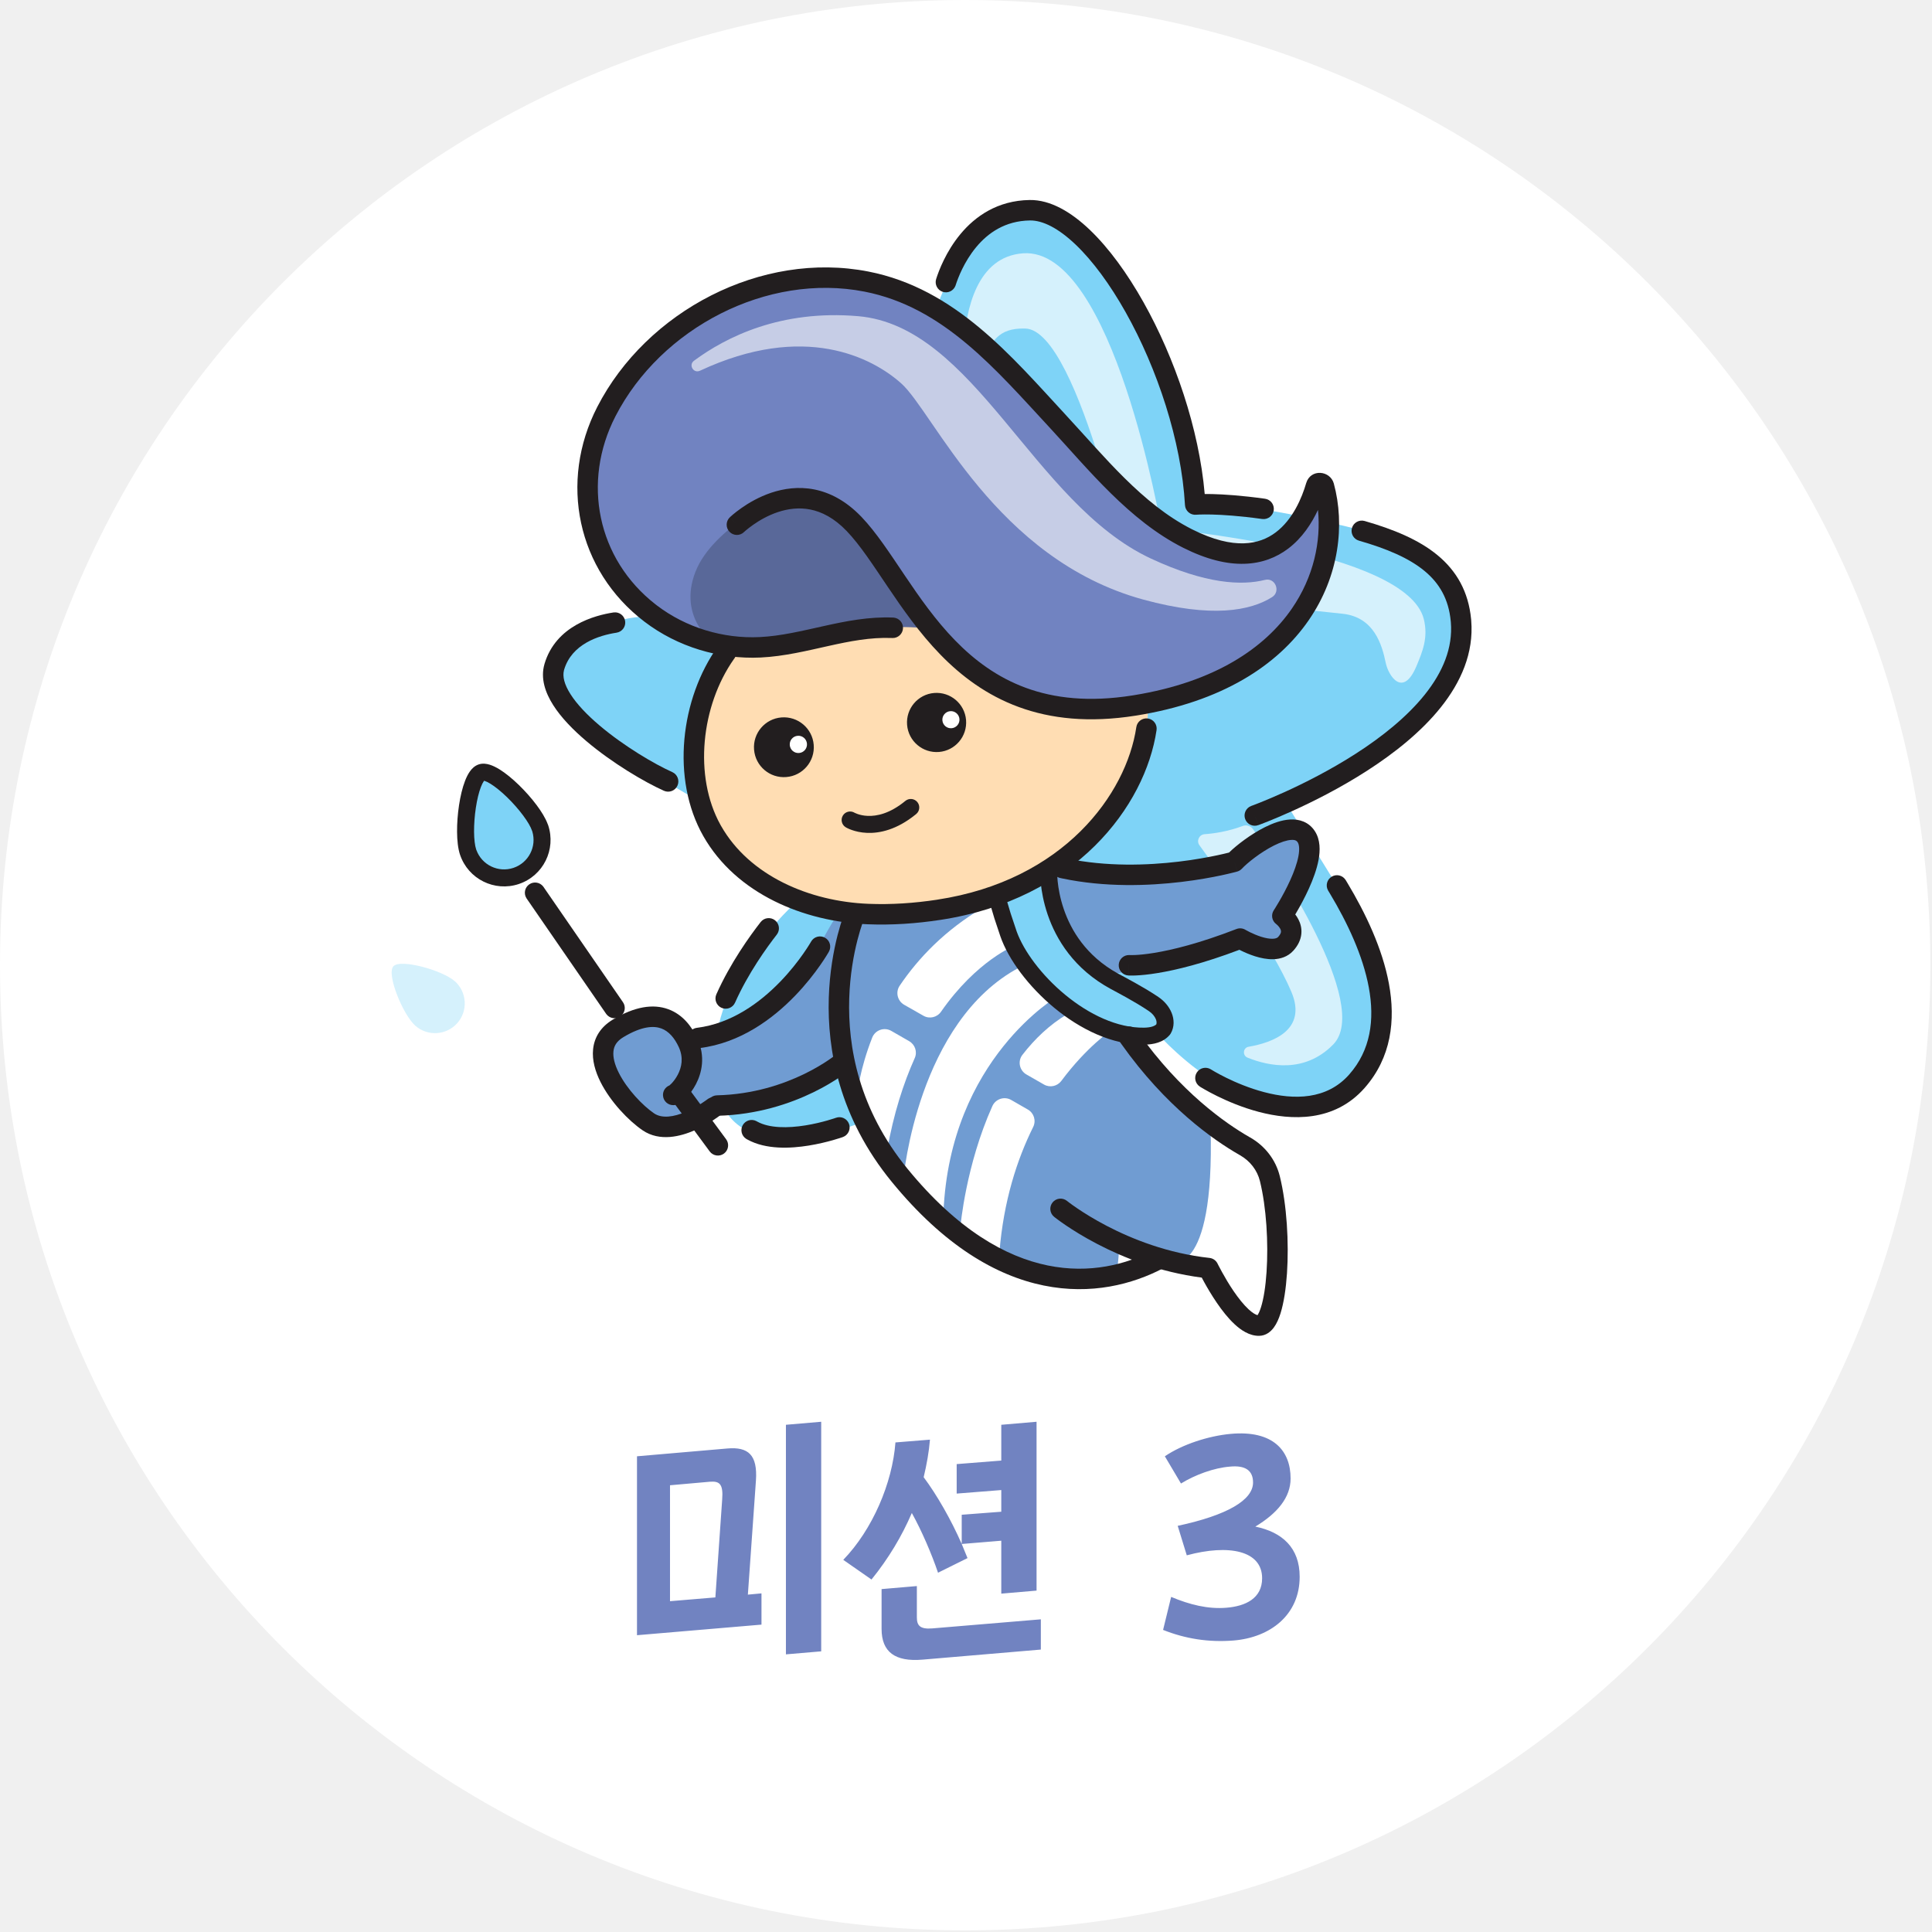
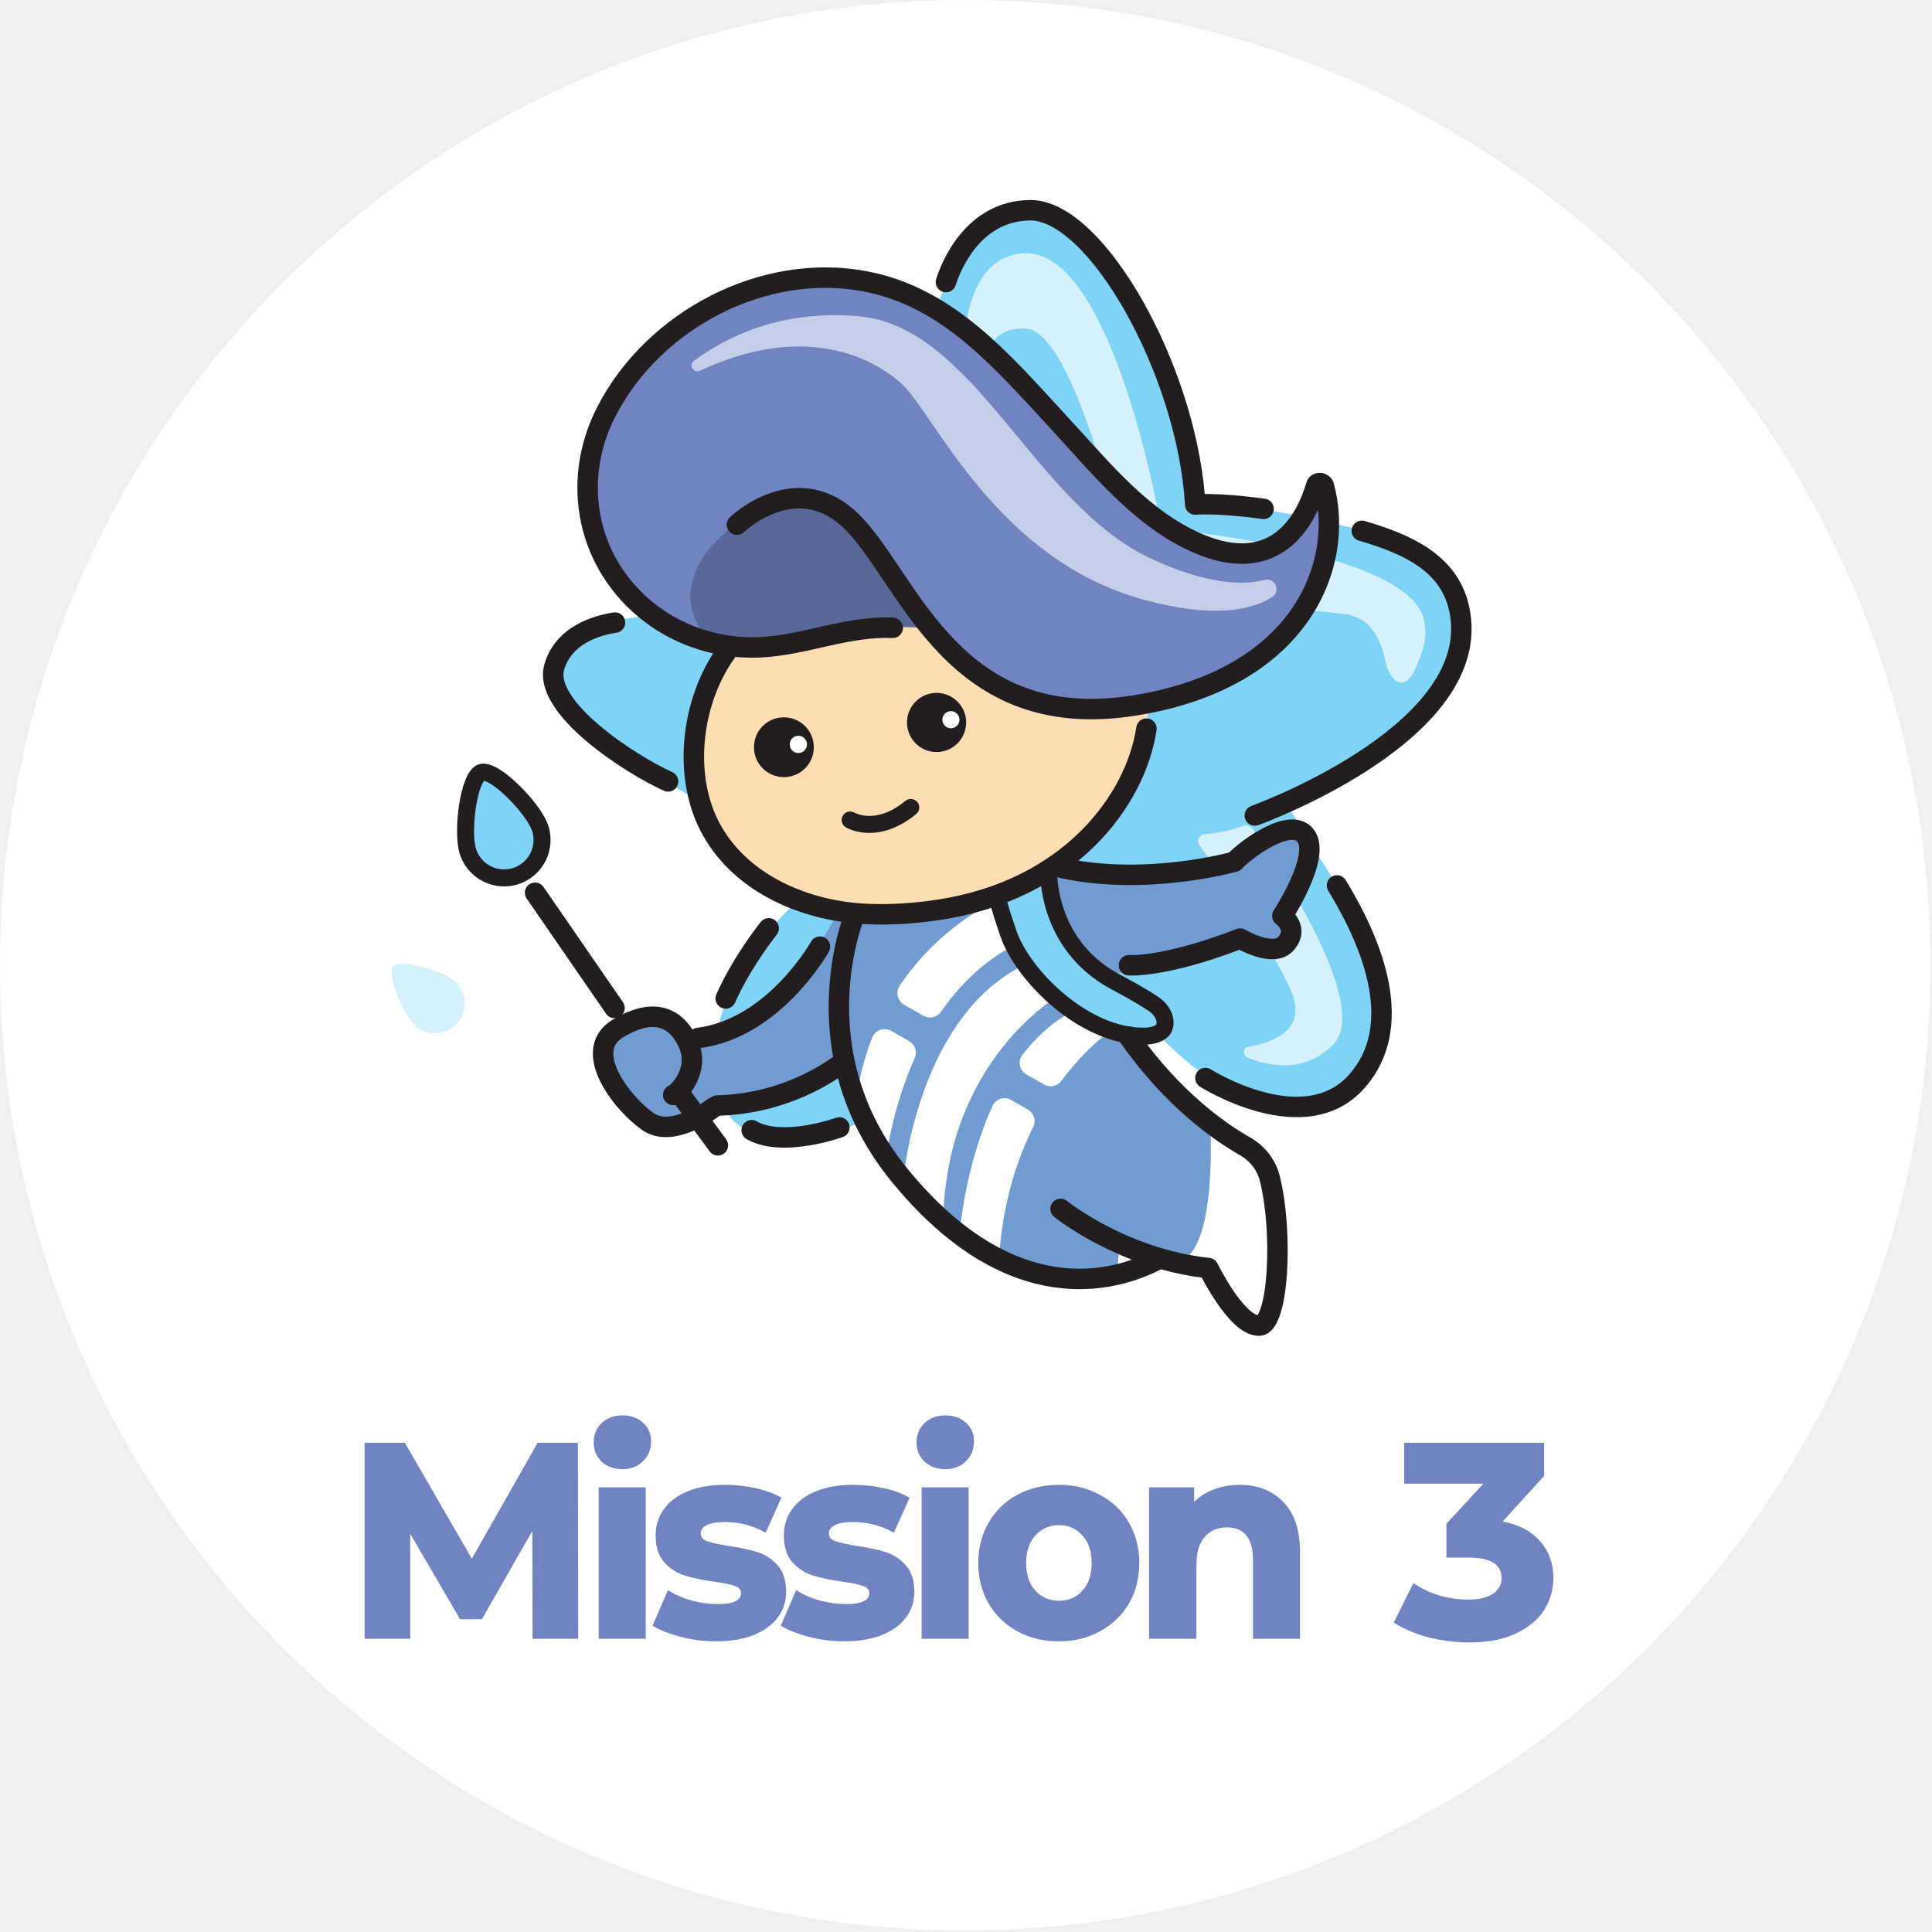
<svg xmlns="http://www.w3.org/2000/svg" width="92" height="92" viewBox="0 0 92 92" fill="none">
  <circle cx="45.961" cy="45.961" r="45.961" fill="white" />
-   <path d="M37.425 78.779V67.847L39.105 67.703V78.635L37.425 78.779ZM30.333 77.867V69.347L34.641 68.975C35.625 68.891 36.081 69.275 35.997 70.499L35.613 75.935L36.261 75.875V77.363L30.333 77.867ZM31.905 76.247L34.065 76.067L34.389 71.411C34.449 70.655 34.257 70.523 33.801 70.559L31.905 70.727V76.247ZM47.68 75.887V73.367L45.796 73.523L46.072 74.195L44.668 74.891C44.368 74.003 43.888 72.887 43.42 72.047C42.952 73.139 42.316 74.207 41.5 75.215L40.156 74.279C41.548 72.839 42.496 70.619 42.64 68.687L44.284 68.555C44.236 69.143 44.128 69.743 43.984 70.343C44.62 71.195 45.292 72.371 45.796 73.523V72.131L47.68 71.987V70.955L45.556 71.123V69.719L47.68 69.551V67.847L49.36 67.703V75.743L47.68 75.887ZM43.924 79.031C42.628 79.139 41.98 78.671 41.98 77.567V75.671L43.66 75.527V77.015C43.66 77.399 43.804 77.591 44.392 77.543L49.564 77.111V78.551L43.924 79.031ZM58.745 78.119C57.545 78.215 56.441 78.035 55.385 77.615L55.769 76.043C56.657 76.415 57.521 76.631 58.397 76.559C59.309 76.487 60.101 76.115 60.101 75.155C60.101 73.835 58.517 73.523 56.513 74.063L56.081 72.659C58.433 72.155 59.669 71.435 59.669 70.595C59.669 70.019 59.297 69.767 58.565 69.839C57.809 69.899 56.921 70.223 56.237 70.643L55.469 69.347C56.297 68.783 57.545 68.375 58.613 68.279C60.617 68.099 61.457 69.071 61.457 70.403C61.457 71.303 60.833 72.059 59.777 72.695C61.061 72.959 61.889 73.703 61.889 75.083C61.889 76.907 60.485 77.975 58.745 78.119Z" fill="#7183C1" />
+   <path d="M25.348 72.906L22.948 77.106H21.908L19.535 73.039V78.039H17.361V68.706H19.281L22.468 74.226L25.601 68.706H27.521L27.535 78.039H25.361L25.348 72.906ZM29.643 69.959C29.235 69.959 28.901 69.839 28.643 69.599C28.395 69.35 28.27 69.043 28.27 68.679C28.27 68.315 28.395 68.012 28.643 67.772C28.901 67.523 29.235 67.399 29.643 67.399C30.043 67.399 30.368 67.515 30.617 67.746C30.875 67.977 31.003 68.27 31.003 68.626C31.003 69.017 30.875 69.337 30.617 69.586C30.368 69.835 30.043 69.959 29.643 69.959ZM30.75 70.826V78.039H28.51V70.826H30.75ZM34.088 78.159C33.528 78.159 32.972 78.088 32.421 77.946C31.87 77.803 31.421 77.626 31.075 77.412L31.808 75.719C32.119 75.924 32.488 76.088 32.915 76.212C33.35 76.328 33.772 76.386 34.181 76.386C34.919 76.386 35.288 76.212 35.288 75.866C35.288 75.697 35.186 75.581 34.981 75.519C34.786 75.448 34.466 75.381 34.021 75.319C33.452 75.239 32.981 75.141 32.608 75.026C32.235 74.91 31.91 74.701 31.635 74.399C31.359 74.097 31.221 73.666 31.221 73.106C31.221 72.635 31.355 72.217 31.621 71.852C31.888 71.488 32.266 71.208 32.755 71.012C33.252 70.808 33.839 70.706 34.515 70.706C35.004 70.706 35.492 70.759 35.981 70.866C36.47 70.972 36.879 71.124 37.208 71.319L36.461 72.986C35.866 72.648 35.217 72.479 34.515 72.479C34.132 72.479 33.843 72.528 33.648 72.626C33.461 72.724 33.368 72.852 33.368 73.012C33.368 73.19 33.466 73.315 33.661 73.386C33.866 73.457 34.203 73.532 34.675 73.612C35.226 73.692 35.688 73.79 36.061 73.906C36.435 74.021 36.755 74.23 37.021 74.532C37.297 74.835 37.435 75.257 37.435 75.799C37.435 76.261 37.301 76.67 37.035 77.026C36.768 77.381 36.381 77.661 35.875 77.866C35.368 78.061 34.772 78.159 34.088 78.159ZM40.194 78.159C39.634 78.159 39.078 78.088 38.527 77.946C37.976 77.803 37.527 77.626 37.181 77.412L37.914 75.719C38.225 75.924 38.594 76.088 39.02 76.212C39.456 76.328 39.878 76.386 40.287 76.386C41.025 76.386 41.394 76.212 41.394 75.866C41.394 75.697 41.292 75.581 41.087 75.519C40.892 75.448 40.572 75.381 40.127 75.319C39.558 75.239 39.087 75.141 38.714 75.026C38.34 74.91 38.016 74.701 37.74 74.399C37.465 74.097 37.327 73.666 37.327 73.106C37.327 72.635 37.461 72.217 37.727 71.852C37.994 71.488 38.372 71.208 38.861 71.012C39.358 70.808 39.945 70.706 40.62 70.706C41.109 70.706 41.598 70.759 42.087 70.866C42.576 70.972 42.985 71.124 43.314 71.319L42.567 72.986C41.972 72.648 41.323 72.479 40.62 72.479C40.238 72.479 39.949 72.528 39.754 72.626C39.567 72.724 39.474 72.852 39.474 73.012C39.474 73.19 39.572 73.315 39.767 73.386C39.972 73.457 40.309 73.532 40.781 73.612C41.332 73.692 41.794 73.79 42.167 73.906C42.541 74.021 42.861 74.23 43.127 74.532C43.403 74.835 43.541 75.257 43.541 75.799C43.541 76.261 43.407 76.67 43.141 77.026C42.874 77.381 42.487 77.661 41.98 77.866C41.474 78.061 40.878 78.159 40.194 78.159ZM45.02 69.959C44.611 69.959 44.278 69.839 44.02 69.599C43.771 69.35 43.647 69.043 43.647 68.679C43.647 68.315 43.771 68.012 44.02 67.772C44.278 67.523 44.611 67.399 45.02 67.399C45.42 67.399 45.744 67.515 45.993 67.746C46.251 67.977 46.38 68.27 46.38 68.626C46.38 69.017 46.251 69.337 45.993 69.586C45.744 69.835 45.42 69.959 45.02 69.959ZM46.127 70.826V78.039H43.886V70.826H46.127ZM50.424 78.159C49.687 78.159 49.024 77.999 48.438 77.679C47.86 77.359 47.407 76.919 47.078 76.359C46.749 75.79 46.584 75.146 46.584 74.426C46.584 73.715 46.749 73.075 47.078 72.506C47.407 71.937 47.86 71.497 48.438 71.186C49.024 70.866 49.687 70.706 50.424 70.706C51.153 70.706 51.806 70.866 52.384 71.186C52.971 71.497 53.429 71.937 53.758 72.506C54.087 73.075 54.251 73.715 54.251 74.426C54.251 75.146 54.087 75.79 53.758 76.359C53.429 76.919 52.971 77.359 52.384 77.679C51.806 77.999 51.153 78.159 50.424 78.159ZM50.424 76.226C50.886 76.226 51.26 76.066 51.544 75.746C51.838 75.426 51.984 74.986 51.984 74.426C51.984 73.875 51.838 73.439 51.544 73.119C51.251 72.79 50.878 72.626 50.424 72.626C49.971 72.626 49.598 72.79 49.304 73.119C49.011 73.439 48.864 73.875 48.864 74.426C48.864 74.986 49.011 75.426 49.304 75.746C49.598 76.066 49.971 76.226 50.424 76.226ZM59.039 70.706C59.892 70.706 60.581 70.977 61.105 71.519C61.639 72.052 61.905 72.852 61.905 73.919V78.039H59.665V74.292C59.665 73.252 59.252 72.732 58.425 72.732C57.99 72.732 57.639 72.883 57.372 73.186C57.105 73.479 56.972 73.924 56.972 74.519V78.039H54.719V70.826H56.865V71.519C57.132 71.252 57.452 71.052 57.825 70.919C58.208 70.777 58.612 70.706 59.039 70.706ZM71.557 72.452C72.339 72.603 72.935 72.919 73.344 73.399C73.761 73.87 73.97 74.452 73.97 75.146C73.97 75.697 73.824 76.204 73.53 76.666C73.237 77.128 72.788 77.501 72.184 77.786C71.588 78.07 70.855 78.212 69.984 78.212C69.326 78.212 68.677 78.132 68.037 77.972C67.397 77.803 66.841 77.568 66.37 77.266L67.304 75.386C67.668 75.635 68.077 75.83 68.53 75.972C68.993 76.106 69.455 76.172 69.917 76.172C70.406 76.172 70.793 76.084 71.077 75.906C71.361 75.719 71.504 75.466 71.504 75.146C71.504 74.497 70.984 74.172 69.944 74.172H68.877V72.559L70.637 70.652H66.864V68.706H73.53V70.279L71.557 72.452Z" fill="#7183C1" />
  <path d="M63.962 42.652L61.327 38.385C61.327 38.385 65.503 36.268 66.561 35.104C67.619 33.94 69.597 31.845 69.628 30.606C69.659 29.367 69.411 27.992 68.747 27.43C68.082 26.867 66.513 25.76 65.356 25.4C64.199 25.041 60.558 24.24 59.48 24.193C58.401 24.146 56.992 24.024 56.992 24.024C56.992 24.024 56.22 19.227 55.024 16.477C53.828 13.728 51.288 10.956 50.769 10.514C50.249 10.075 48.985 9.721 48.061 10.226C47.137 10.732 45.825 11.46 45.631 12.039C45.438 12.617 44.652 14.485 44.652 14.485C44.652 14.485 36.879 22.839 36.779 22.9C36.675 22.961 31.376 29.362 31.376 29.362C31.376 29.362 29.477 29.146 27.695 30.338C25.912 31.534 26.53 33.147 27.57 34.353C28.61 35.559 33.676 38.362 33.676 38.362L39.026 41.978C39.026 41.978 34.878 45.09 34.144 49.204C33.41 53.322 35.416 56.164 43.103 52.599C50.786 49.037 53.843 49.292 53.843 49.292L55.187 49.289C55.187 49.289 60.315 55.097 64.41 51.669C68.504 48.24 63.959 42.651 63.959 42.651L63.962 42.652Z" fill="#7ED3F7" />
  <path opacity="0.67" d="M59.178 39.332C59.359 39.263 59.565 39.331 59.674 39.492C60.704 40.97 65.33 47.859 63.486 49.738C62.119 51.132 60.41 50.769 59.407 50.364C59.153 50.263 59.188 49.891 59.459 49.845C60.579 49.652 62.265 49.06 61.496 47.236C60.605 45.118 58.084 41.576 57.116 40.251C56.961 40.039 57.102 39.741 57.363 39.723C57.815 39.691 58.468 39.596 59.178 39.332Z" fill="white" />
  <path opacity="0.67" d="M46.826 16.874C46.486 17.256 45.859 17.002 45.889 16.491C45.99 14.728 46.524 12.22 48.717 12.062C53.016 11.751 55.304 25.168 55.304 25.168C55.304 25.168 66.974 26.186 67.8 29.48C68.019 30.351 67.742 31.024 67.448 31.726C66.805 33.247 66.115 32.188 65.986 31.559C65.808 30.7 65.435 29.397 63.949 29.228C60.977 28.89 54.001 28.331 54.001 28.331C54.001 28.331 51.426 15.713 48.827 15.645C47.471 15.608 47.324 16.323 46.833 16.875L46.826 16.874Z" fill="white" />
  <path d="M34.716 30.779C34.716 30.779 33.258 32.464 33.18 34.178C33.102 35.891 33.687 39.006 34.798 40.552C35.907 42.097 38.575 43.585 41.876 43.494C45.176 43.404 48.852 42.59 49.892 41.524C50.932 40.458 53.234 38.849 53.588 37.837C53.941 36.827 54.426 35.66 54.554 34.995C54.681 34.329 54.66 33.64 54.66 33.64C54.66 33.64 51.653 34.216 49.964 33.554C48.275 32.896 45.861 32.293 45.099 31.012C44.337 29.73 43.398 29.334 42.88 28.36C42.363 27.386 40.349 27.188 38.916 27.888C37.483 28.588 34.72 30.78 34.72 30.78L34.716 30.779Z" fill="#FFDDB3" />
  <path d="M30.518 28.834C30.518 28.834 32.402 31.841 36.713 29.884C41.023 27.927 43.383 28.786 43.383 28.786C43.383 28.786 45.941 32.464 48.144 33.157C50.347 33.846 53.514 34.348 56.368 33.24C59.221 32.132 61.697 30.401 62.08 29.316C62.462 28.23 63.263 26.019 63.248 24.968C63.233 23.913 62.824 22.931 62.521 23.646C62.219 24.36 61.604 25.758 60.573 26.023C59.541 26.289 57.441 26.392 56.373 25.791C55.306 25.189 50.927 20.168 49.816 19.462C48.702 18.755 45.531 14.255 40.881 13.401C36.231 12.55 32.536 14.926 30.426 17.538C28.316 20.149 27.881 21.491 28.203 24.082C28.526 26.674 30.525 28.835 30.525 28.835L30.518 28.834Z" fill="#7183C1" />
  <path d="M33.973 30.622C33.973 30.622 32.274 29.417 33.112 27.241C33.95 25.065 37.319 23.584 37.319 23.584C37.319 23.584 39.734 23.783 40.322 24.281C40.911 24.78 42.971 27.735 42.971 27.735L44.282 29.952C44.282 29.952 42.51 29.626 40.269 30.21C38.028 30.794 34.535 30.755 33.977 30.619L33.973 30.622Z" fill="#596899" />
  <path opacity="0.6" d="M33.329 17.654C33.026 17.796 32.777 17.381 33.045 17.18C34.576 16.046 37.182 14.74 40.861 15.056C46.417 15.529 49.192 23.965 54.78 26.586C57.419 27.822 59.148 27.888 60.235 27.614C60.726 27.491 61.001 28.168 60.573 28.436C59.544 29.082 57.711 29.443 54.439 28.55C47.402 26.623 44.462 19.632 42.914 18.255C41.538 17.028 38.299 15.33 33.325 17.657L33.329 17.654Z" fill="white" />
  <path d="M52.74 46.425C52.74 46.425 55.799 45.938 57.092 45.467C58.385 44.993 58.89 44.654 59.227 44.723C59.568 44.796 60.361 45.163 60.687 45.034C61.008 44.909 61.639 44.887 61.498 44.367C61.353 43.847 61.184 43.793 61.503 43.201C61.819 42.608 61.998 42.76 62.167 41.581C62.336 40.403 62.721 39.835 62.139 39.617C61.556 39.399 61.111 39.269 60.483 39.753C59.858 40.238 59.252 40.987 58.265 41.134C57.278 41.28 56.058 41.417 54.894 41.447C53.731 41.477 52.571 41.538 51.925 41.392C51.279 41.246 50.563 41.037 50.125 41.374C49.686 41.711 48.197 42.632 47.178 42.782C46.16 42.932 41.279 43.536 40.982 43.592C40.686 43.648 39.983 43.575 39.882 43.584C39.784 43.594 39.092 44.917 38.681 45.581C38.27 46.249 36.243 48.314 35.566 48.569C34.888 48.823 33.417 49.577 32.973 49.447C32.529 49.317 32.693 48.87 31.757 48.85C30.824 48.826 29.834 48.541 29.219 49.158C28.603 49.775 28.474 49.819 28.7 50.532C28.926 51.244 29.079 51.901 29.759 52.475C30.439 53.053 30.325 53.693 31.381 53.575C32.438 53.453 33.248 53.186 33.734 53.014C34.219 52.841 34.453 52.854 35.367 52.613C36.279 52.371 37.045 52.341 38.064 51.791C39.083 51.241 40.232 50.612 40.232 50.612C40.232 50.612 40.8 52.23 41.171 53.097C41.542 53.965 42.438 55.524 43.385 56.512C44.333 57.5 46.467 59.952 48.818 60.593C51.168 61.233 52.341 60.935 53.152 60.634C53.96 60.332 54.938 60.053 55.032 60.013C55.127 59.971 57.765 60.42 57.765 60.42C57.765 60.42 58.601 62.083 59.073 62.544C59.545 63.005 60.112 63.425 60.438 62.53C60.765 61.635 61.108 59.744 61.043 58.95C60.978 58.155 61.114 55.778 60.443 55.336C59.772 54.89 58.09 53.466 57.117 52.979C56.144 52.492 54.11 50.065 53.947 49.677C53.784 49.289 53.934 48.312 53.934 48.312L52.745 46.412L52.74 46.425Z" fill="#709CD2" />
  <path d="M47.476 42.723C47.476 42.723 47.93 45.613 50.237 47.547C52.545 49.477 54.188 49.505 54.642 49.467C55.095 49.428 55.691 49.165 55.568 48.637C55.445 48.108 55.258 47.479 54.519 47.298C53.78 47.118 52.401 46.374 52.187 46.042C51.972 45.711 50.486 44.33 50.349 43.292C50.208 42.254 49.894 41.521 49.894 41.521L47.479 42.724L47.476 42.723Z" fill="#7ED3F7" />
  <path d="M55.71 60.1C55.71 60.1 57.844 60.978 57.647 53.702C57.647 53.702 59.848 54.778 60.027 55.116C60.206 55.454 60.449 56.59 60.58 57.533C60.707 58.48 60.849 60.177 60.728 61.144C60.608 62.111 60.702 63.257 60.04 63.161C59.377 63.065 59.174 63.032 58.791 62.056C58.409 61.08 57.547 60.399 57.547 60.399L55.711 60.096L55.71 60.1Z" fill="white" />
  <path d="M53.288 59.394C53.288 59.394 53.272 60.168 53.148 60.648C53.028 61.127 54.758 60.179 54.758 60.179L53.284 59.397L53.288 59.394Z" fill="white" />
  <path d="M43.026 56.088C43.026 56.088 43.688 48.633 48.555 46.063L50.38 47.434C50.38 47.434 45.236 50.405 44.927 57.733L43.026 56.084L43.026 56.088Z" fill="white" />
  <path d="M40.836 52.038C41.282 53.615 42.245 54.77 42.245 54.77C42.553 53.031 43.021 51.586 43.558 50.387C43.692 50.091 43.576 49.743 43.294 49.58L42.442 49.09C42.105 48.896 41.673 49.05 41.532 49.414C40.938 50.928 40.833 52.038 40.833 52.038L40.836 52.038Z" fill="white" />
  <path d="M48.32 45.029L47.633 43.031L46.84 43.203C45.005 44.282 43.73 45.624 42.841 46.939C42.634 47.247 42.735 47.662 43.056 47.847L43.973 48.369C44.258 48.533 44.62 48.45 44.81 48.178C46.514 45.731 48.32 45.029 48.32 45.029Z" fill="white" />
  <path d="M45.734 58.385C46.241 58.881 47.592 59.629 47.592 59.629C47.79 57.19 48.429 55.215 49.199 53.666C49.347 53.365 49.237 53.004 48.948 52.837L48.154 52.38C47.827 52.191 47.408 52.33 47.255 52.672C45.988 55.493 45.738 58.389 45.738 58.389L45.734 58.385Z" fill="white" />
  <path d="M52.882 49.093L50.812 48.298C49.974 48.8 49.273 49.472 48.686 50.231C48.451 50.535 48.546 50.978 48.88 51.167L49.716 51.646C49.995 51.805 50.349 51.728 50.54 51.471C51.758 49.838 52.879 49.092 52.879 49.092L52.882 49.093Z" fill="white" />
  <path d="M28.441 19.378C30.786 14.815 36.258 11.932 41.355 12.931C45.493 13.742 48.177 16.978 50.738 19.744L50.737 19.744C52.606 21.76 54.387 23.989 56.727 25.186L56.783 25.214L56.783 25.214C57.789 25.72 58.592 25.892 59.229 25.873C59.859 25.855 60.353 25.649 60.75 25.351C61.565 24.737 61.995 23.706 62.199 23.007L62.199 23.006C62.405 22.31 63.338 22.395 63.514 23.021C63.514 23.022 63.515 23.023 63.515 23.025C64.048 24.984 63.777 27.427 62.313 29.544C60.843 31.67 58.203 33.426 54.075 34.079L54.075 34.079C51.864 34.429 50.043 34.229 48.514 33.668C46.987 33.108 45.78 32.199 44.779 31.17C43.782 30.145 42.981 28.993 42.275 27.946C41.556 26.88 40.954 25.952 40.324 25.293L40.324 25.293C39.719 24.661 39.124 24.369 38.583 24.262C38.037 24.154 37.509 24.229 37.037 24.387C36.563 24.546 36.157 24.785 35.867 24.989C35.723 25.09 35.61 25.18 35.534 25.243C35.497 25.275 35.468 25.3 35.45 25.316C35.441 25.325 35.435 25.331 35.431 25.334C35.43 25.336 35.428 25.337 35.428 25.337L35.428 25.337C35.428 25.337 35.428 25.337 35.428 25.337C35.235 25.524 34.926 25.518 34.74 25.325C34.553 25.132 34.558 24.823 34.751 24.636L35.082 24.978C34.756 24.641 34.752 24.636 34.752 24.636C34.752 24.636 34.752 24.636 34.752 24.636C34.752 24.635 34.753 24.635 34.753 24.635C34.754 24.634 34.755 24.633 34.756 24.632C34.758 24.63 34.761 24.627 34.765 24.623C34.773 24.616 34.783 24.607 34.796 24.595C34.822 24.571 34.859 24.538 34.906 24.498C35.001 24.419 35.137 24.311 35.308 24.191C35.648 23.952 36.138 23.661 36.727 23.463C37.318 23.266 38.02 23.158 38.771 23.306C39.516 23.453 40.274 23.844 40.993 24.584L41.028 24.619L41.028 24.62C41.73 25.355 42.39 26.374 43.083 27.401C43.787 28.447 44.546 29.534 45.477 30.491C46.404 31.443 47.493 32.256 48.849 32.754C50.204 33.251 51.855 33.444 53.922 33.117L54.014 33.102C57.879 32.472 60.231 30.842 61.511 28.99C62.562 27.47 62.911 25.772 62.76 24.282C62.464 24.919 62.013 25.619 61.336 26.129C60.789 26.541 60.102 26.823 59.257 26.847C58.419 26.872 57.455 26.643 56.345 26.085L56.345 26.085C53.775 24.793 51.823 22.349 50.023 20.405L50.023 20.405C47.381 17.552 44.926 14.624 41.168 13.887L41.168 13.887C36.526 12.977 31.468 15.62 29.307 19.824L29.307 19.824C27.699 22.953 28.437 26.616 31.216 28.78L31.282 28.831L31.282 28.831C32.668 29.887 34.434 30.421 36.179 30.337C37.197 30.287 38.181 30.044 39.238 29.81C40.277 29.579 41.375 29.359 42.534 29.408L42.559 29.41C42.815 29.434 43.011 29.655 43 29.916C42.988 30.184 42.761 30.393 42.492 30.382L42.444 30.38C41.442 30.344 40.469 30.534 39.449 30.761C38.43 30.987 37.348 31.255 36.227 31.31C36.227 31.31 36.227 31.31 36.227 31.31C34.258 31.404 32.266 30.805 30.691 29.606L30.691 29.606C27.469 27.152 26.612 22.937 28.441 19.378Z" fill="#221E1F" />
  <path d="M34.21 30.744C34.371 30.543 34.663 30.501 34.875 30.653C35.093 30.81 35.143 31.114 34.986 31.333L34.948 31.385C33.385 33.605 33.025 36.963 34.306 39.275L34.337 39.33L34.337 39.33C35.687 41.703 38.538 42.926 41.351 43.039C42.443 43.083 43.542 43.008 44.63 42.842L44.63 42.841C50.65 41.928 53.637 37.816 54.111 34.624C54.15 34.358 54.398 34.175 54.664 34.214C54.93 34.253 55.114 34.501 55.074 34.767C54.536 38.393 51.207 42.828 44.776 43.805L44.776 43.805C43.636 43.979 42.474 44.06 41.312 44.013L41.312 44.013C38.296 43.891 35.063 42.577 33.49 39.812L33.49 39.812C31.947 37.102 32.398 33.263 34.195 30.764L34.21 30.744Z" fill="#221E1F" />
  <path d="M38.748 35.466C38.814 36.25 38.228 36.94 37.444 37.002C36.66 37.068 35.971 36.483 35.908 35.699C35.842 34.915 36.428 34.226 37.212 34.163C37.995 34.1 38.685 34.683 38.748 35.466Z" fill="#221E1F" />
  <path d="M38.427 35.413C38.446 35.64 38.278 35.838 38.052 35.857C37.825 35.876 37.627 35.709 37.608 35.482C37.589 35.255 37.756 35.057 37.983 35.038C38.209 35.019 38.407 35.187 38.427 35.413Z" fill="white" />
  <path d="M46.003 34.287C46.066 35.064 45.489 35.744 44.715 35.808C43.938 35.871 43.258 35.293 43.195 34.52C43.131 33.743 43.709 33.063 44.483 32.999C45.259 32.936 45.939 33.514 46.003 34.287Z" fill="#221E1F" />
  <path d="M45.688 34.236C45.707 34.46 45.54 34.658 45.316 34.677C45.093 34.697 44.895 34.529 44.876 34.306C44.856 34.083 45.024 33.885 45.247 33.865C45.47 33.846 45.668 34.013 45.688 34.236Z" fill="white" />
  <path d="M41.156 43.733C41.155 43.735 41.153 43.739 41.151 43.744C41.147 43.754 41.141 43.77 41.133 43.792C41.116 43.836 41.091 43.903 41.06 43.992C40.999 44.17 40.915 44.435 40.829 44.772C40.657 45.446 40.475 46.407 40.439 47.548C40.369 49.824 40.881 52.808 43.221 55.665L43.221 55.665C45.598 58.569 47.897 59.852 49.891 60.26C51.888 60.669 53.638 60.212 54.938 59.53L54.961 59.519C55.194 59.411 55.474 59.505 55.596 59.735C55.721 59.974 55.629 60.268 55.391 60.393C53.933 61.158 51.954 61.677 49.696 61.214C47.435 60.752 44.953 59.318 42.468 56.282C39.946 53.203 39.39 49.972 39.466 47.517C39.504 46.292 39.699 45.259 39.885 44.53C39.979 44.166 40.07 43.876 40.139 43.676C40.173 43.576 40.202 43.498 40.223 43.444C40.233 43.417 40.241 43.396 40.247 43.381C40.25 43.373 40.253 43.367 40.254 43.363C40.255 43.361 40.256 43.359 40.257 43.358C40.257 43.357 40.257 43.357 40.257 43.356C40.257 43.356 40.258 43.356 40.258 43.355C40.258 43.355 40.27 43.36 40.693 43.538L40.258 43.355C40.362 43.107 40.647 42.99 40.895 43.094C41.143 43.198 41.26 43.483 41.156 43.731C41.156 43.732 41.156 43.732 41.156 43.733Z" fill="#221E1F" />
  <path d="M50.809 57.186C50.809 57.186 50.809 57.186 50.809 57.186C50.81 57.187 50.812 57.188 50.814 57.19C50.818 57.194 50.826 57.199 50.836 57.207C50.855 57.222 50.886 57.246 50.927 57.277C51.01 57.339 51.134 57.429 51.296 57.539C51.621 57.759 52.099 58.06 52.702 58.375C53.911 59.005 55.612 59.685 57.594 59.901L57.609 59.903C57.77 59.925 57.908 60.026 57.979 60.172L57.98 60.172C57.98 60.172 57.98 60.173 57.98 60.173C57.98 60.174 57.981 60.176 57.982 60.178C57.984 60.182 57.988 60.189 57.992 60.199C58.002 60.217 58.016 60.245 58.034 60.281C58.071 60.353 58.125 60.456 58.194 60.58C58.331 60.83 58.524 61.16 58.746 61.486C58.972 61.816 59.216 62.125 59.454 62.346C59.65 62.528 59.793 62.603 59.881 62.627C59.928 62.562 59.987 62.44 60.048 62.247C60.174 61.847 60.266 61.261 60.312 60.569C60.405 59.186 60.305 57.492 59.997 56.243L59.997 56.243C59.87 55.726 59.528 55.285 59.055 55.015L58.998 54.982C57.785 54.286 55.517 52.706 53.4 49.717L53.35 49.645L53.336 49.624C53.199 49.406 53.255 49.116 53.468 48.966C53.682 48.816 53.974 48.862 54.132 49.065L54.147 49.085L54.195 49.154C56.215 52.005 58.366 53.496 59.483 54.138L59.535 54.168L59.536 54.168C60.23 54.563 60.749 55.221 60.943 56.01C61.28 57.379 61.382 59.176 61.285 60.634C61.236 61.361 61.136 62.033 60.978 62.538C60.899 62.788 60.797 63.028 60.657 63.217C60.519 63.403 60.291 63.606 59.962 63.611C59.961 63.611 59.961 63.611 59.96 63.611C59.495 63.618 59.089 63.336 58.792 63.06C58.477 62.769 58.185 62.392 57.942 62.035C57.696 61.675 57.487 61.317 57.34 61.05C57.297 60.971 57.258 60.899 57.226 60.838C55.202 60.576 53.48 59.879 52.252 59.238C51.61 58.904 51.1 58.583 50.749 58.345C50.573 58.226 50.437 58.127 50.344 58.057C50.297 58.022 50.261 57.994 50.236 57.975C50.224 57.965 50.214 57.957 50.207 57.952C50.203 57.949 50.201 57.947 50.199 57.945C50.198 57.944 50.197 57.944 50.196 57.943C50.196 57.943 50.196 57.943 50.195 57.943C50.195 57.943 50.195 57.942 50.195 57.942C50.195 57.942 50.198 57.938 50.465 57.609L50.195 57.942C49.986 57.773 49.954 57.466 50.124 57.257C50.294 57.048 50.6 57.017 50.809 57.186L50.809 57.186L50.809 57.186ZM50.502 57.564C50.504 57.562 50.505 57.56 50.507 57.558L50.465 57.609C50.477 57.595 50.489 57.58 50.502 57.564Z" fill="#221E1F" />
  <path d="M53.796 45.48C53.795 45.48 53.795 45.48 53.795 45.48C53.795 45.48 53.794 45.48 53.794 45.48L53.794 45.48C53.795 45.48 53.797 45.48 53.801 45.48C53.809 45.48 53.824 45.481 53.846 45.481C53.889 45.482 53.959 45.482 54.056 45.477C54.25 45.468 54.554 45.443 54.971 45.374C55.807 45.237 57.098 44.929 58.879 44.239L58.892 44.234C59.029 44.186 59.179 44.201 59.304 44.275L59.304 44.275C59.304 44.275 59.305 44.275 59.306 44.276C59.307 44.277 59.31 44.279 59.315 44.281C59.324 44.286 59.339 44.295 59.358 44.305C59.396 44.326 59.452 44.356 59.522 44.391C59.664 44.46 59.854 44.544 60.056 44.608C60.263 44.673 60.456 44.709 60.61 44.703C60.759 44.698 60.828 44.657 60.866 44.616C60.975 44.495 60.995 44.414 60.999 44.376C61.003 44.333 60.994 44.285 60.964 44.226C60.932 44.165 60.885 44.108 60.84 44.064C60.819 44.042 60.8 44.027 60.788 44.017C60.783 44.012 60.779 44.009 60.778 44.008L60.779 44.009C60.779 44.009 60.779 44.01 60.78 44.01C60.78 44.01 60.78 44.01 60.78 44.01L60.781 44.011C60.567 43.859 60.512 43.565 60.656 43.346C60.656 43.346 60.657 43.345 60.657 43.345C60.657 43.344 60.659 43.342 60.66 43.34C60.663 43.336 60.667 43.328 60.673 43.319C60.686 43.3 60.704 43.272 60.727 43.235C60.773 43.162 60.838 43.054 60.915 42.922C61.069 42.657 61.267 42.296 61.442 41.908C61.62 41.516 61.765 41.116 61.83 40.769C61.898 40.403 61.856 40.201 61.795 40.108C61.795 40.108 61.794 40.108 61.794 40.107C61.748 40.037 61.678 39.986 61.488 39.996C61.277 40.008 60.994 40.098 60.668 40.261C60.02 40.586 59.381 41.104 59.138 41.366C59.077 41.431 58.999 41.478 58.914 41.503L58.781 41.034L58.913 41.503C58.913 41.503 58.913 41.503 58.913 41.503C58.913 41.503 58.912 41.503 58.912 41.503C58.911 41.503 58.91 41.504 58.909 41.504C58.906 41.505 58.903 41.506 58.898 41.507C58.889 41.51 58.876 41.513 58.859 41.518C58.825 41.527 58.776 41.539 58.712 41.555C58.585 41.587 58.401 41.631 58.168 41.681C57.702 41.78 57.04 41.903 56.25 41.997C54.699 42.182 52.632 42.262 50.58 41.83L50.482 41.809L50.457 41.803C50.209 41.736 50.054 41.484 50.11 41.23C50.166 40.975 50.411 40.811 50.665 40.853L50.69 40.858L50.781 40.877C52.69 41.279 54.641 41.208 56.134 41.03C56.89 40.94 57.523 40.822 57.965 40.728C58.186 40.681 58.359 40.64 58.476 40.61C58.494 40.606 58.511 40.601 58.527 40.597C58.887 40.245 59.552 39.731 60.232 39.39C60.606 39.203 61.03 39.045 61.435 39.023C61.86 39 62.315 39.13 62.606 39.569C62.883 39.986 62.869 40.51 62.788 40.948C62.703 41.404 62.522 41.885 62.33 42.309C62.136 42.737 61.922 43.129 61.757 43.412C61.73 43.459 61.703 43.504 61.679 43.545C61.731 43.612 61.783 43.69 61.828 43.778C61.923 43.96 61.996 44.198 61.968 44.474C61.94 44.754 61.812 45.023 61.586 45.272L61.586 45.272C61.316 45.569 60.959 45.666 60.644 45.677C60.334 45.688 60.022 45.618 59.763 45.537C59.499 45.453 59.262 45.348 59.093 45.265C59.067 45.252 59.043 45.24 59.02 45.228C57.289 45.884 56.002 46.192 55.129 46.335C54.675 46.41 54.334 46.44 54.1 46.45C53.984 46.456 53.894 46.456 53.831 46.455C53.8 46.455 53.775 46.454 53.757 46.453C53.748 46.453 53.74 46.452 53.735 46.452C53.732 46.452 53.729 46.452 53.727 46.451C53.726 46.451 53.725 46.451 53.724 46.451C53.724 46.451 53.724 46.451 53.723 46.451C53.723 46.451 53.723 46.451 53.723 46.451C53.722 46.451 53.722 46.451 53.76 45.965C53.761 45.946 53.763 45.926 53.764 45.908L53.722 46.451C53.454 46.431 53.253 46.196 53.274 45.928C53.294 45.668 53.514 45.472 53.772 45.478L53.796 45.48ZM53.796 45.48C53.796 45.48 53.796 45.48 53.796 45.48C53.796 45.48 53.796 45.48 53.796 45.48L53.796 45.48Z" fill="#221E1F" />
  <path d="M38.622 44.84C38.754 44.605 39.05 44.522 39.285 44.653C39.52 44.784 39.603 45.081 39.472 45.316L39.074 45.093C39.472 45.316 39.472 45.316 39.472 45.316C39.472 45.316 39.472 45.316 39.472 45.316C39.472 45.317 39.471 45.317 39.471 45.317C39.471 45.318 39.47 45.319 39.469 45.321C39.468 45.323 39.466 45.327 39.463 45.331C39.458 45.34 39.451 45.353 39.442 45.369C39.423 45.401 39.396 45.446 39.36 45.503C39.289 45.618 39.185 45.78 39.048 45.974C38.776 46.363 38.374 46.886 37.853 47.424C36.819 48.493 35.272 49.669 33.305 49.91C33.038 49.943 32.795 49.753 32.762 49.486C32.73 49.219 32.919 48.976 33.186 48.943C34.836 48.741 36.19 47.742 37.153 46.747C37.63 46.254 38 45.773 38.25 45.415C38.375 45.237 38.47 45.09 38.532 44.99C38.564 44.939 38.587 44.9 38.602 44.875C38.609 44.862 38.615 44.853 38.618 44.847C38.62 44.844 38.621 44.842 38.622 44.841C38.622 44.84 38.622 44.84 38.622 44.84L38.622 44.84Z" fill="#221E1F" />
  <path d="M39.828 50.203C40.033 50.029 40.34 50.055 40.514 50.26C40.688 50.465 40.663 50.773 40.457 50.947L40.168 50.605C40.453 50.941 40.457 50.947 40.457 50.947C40.457 50.947 40.457 50.947 40.457 50.947C40.456 50.947 40.456 50.947 40.456 50.948C40.455 50.948 40.454 50.949 40.453 50.95C40.452 50.951 40.449 50.953 40.446 50.956C40.44 50.961 40.432 50.968 40.421 50.976C40.4 50.993 40.37 51.017 40.331 51.047C40.253 51.107 40.139 51.19 39.993 51.289C39.7 51.488 39.273 51.751 38.728 52.016C37.64 52.545 36.074 53.087 34.163 53.132C33.894 53.138 33.671 52.925 33.665 52.656C33.659 52.387 33.871 52.164 34.141 52.158C35.879 52.117 37.307 51.624 38.302 51.14C38.799 50.898 39.186 50.659 39.446 50.483C39.576 50.395 39.675 50.323 39.739 50.273C39.771 50.249 39.795 50.23 39.809 50.218C39.817 50.212 39.822 50.208 39.825 50.205C39.827 50.204 39.828 50.203 39.828 50.203C39.828 50.203 39.828 50.203 39.828 50.203C39.828 50.203 39.828 50.203 39.828 50.203Z" fill="#221E1F" />
  <path d="M29.18 48.554C30.219 47.929 31.099 47.792 31.824 48.058C32.512 48.31 32.933 48.88 33.186 49.407L33.209 49.458L33.21 49.459C33.6 50.311 33.422 51.089 33.137 51.632C32.996 51.901 32.825 52.12 32.673 52.277C32.597 52.355 32.521 52.423 32.449 52.477C32.413 52.503 32.371 52.531 32.327 52.555C32.295 52.572 32.209 52.616 32.096 52.625L32.071 52.626C31.813 52.634 31.592 52.438 31.572 52.178C31.554 51.959 31.684 51.762 31.879 51.686C31.9 51.669 31.933 51.641 31.973 51.599C32.067 51.502 32.18 51.358 32.274 51.179C32.46 50.826 32.556 50.372 32.325 49.866C32.126 49.434 31.851 49.105 31.489 48.973C31.142 48.846 30.578 48.85 29.683 49.389L29.683 49.389C29.355 49.586 29.237 49.817 29.212 50.061C29.182 50.336 29.265 50.684 29.463 51.079C29.858 51.871 30.61 52.651 31.146 53.017C31.518 53.27 32.075 53.198 32.682 52.934C32.966 52.811 33.219 52.663 33.403 52.544C33.494 52.485 33.567 52.435 33.616 52.399C33.64 52.382 33.659 52.368 33.67 52.359C33.676 52.355 33.68 52.352 33.683 52.35C33.684 52.349 33.685 52.348 33.685 52.348C33.897 52.182 34.203 52.22 34.369 52.431C34.535 52.643 34.497 52.949 34.285 53.115L33.976 52.72C33.979 52.724 33.982 52.728 33.985 52.732C34.285 53.115 34.285 53.115 34.285 53.115C34.285 53.115 34.285 53.116 34.285 53.116C34.285 53.116 34.284 53.116 34.284 53.116C34.284 53.117 34.283 53.117 34.282 53.118C34.281 53.119 34.279 53.12 34.276 53.122C34.272 53.126 34.265 53.131 34.256 53.138C34.239 53.15 34.215 53.168 34.185 53.19C34.124 53.233 34.038 53.294 33.931 53.363C33.718 53.5 33.417 53.677 33.071 53.827C32.421 54.11 31.422 54.383 30.598 53.823C30.598 53.822 30.598 53.822 30.598 53.822C29.939 53.373 29.069 52.471 28.591 51.514C28.352 51.035 28.186 50.492 28.243 49.959C28.302 49.395 28.605 48.9 29.18 48.554ZM32.018 51.654C32.011 51.654 32.004 51.655 31.997 51.656C32.004 51.655 32.011 51.654 32.018 51.654Z" fill="#221E1F" />
  <path d="M34.578 54.251C34.737 54.467 34.691 54.772 34.475 54.932C34.258 55.091 33.953 55.045 33.794 54.828L34.578 54.251ZM32.144 51.77C32.361 51.61 32.666 51.656 32.825 51.873L34.578 54.251L33.794 54.828L32.041 52.451C31.882 52.234 31.928 51.929 32.144 51.77Z" fill="#221E1F" />
  <path d="M64.379 25.143C64.453 24.885 64.723 24.735 64.982 24.809C66.348 25.202 67.556 25.695 68.453 26.437C69.357 27.183 69.927 28.168 70.053 29.485L70.058 29.548L70.058 29.549C70.187 31.1 69.56 32.492 68.613 33.678C67.668 34.863 66.377 35.879 65.098 36.702C63.816 37.528 62.522 38.175 61.552 38.614C61.066 38.834 60.659 39.003 60.373 39.118C60.23 39.175 60.117 39.218 60.039 39.248C60 39.262 59.97 39.274 59.95 39.281C59.939 39.285 59.931 39.288 59.926 39.29C59.923 39.291 59.921 39.292 59.919 39.292C59.919 39.293 59.918 39.293 59.917 39.293C59.917 39.293 59.917 39.293 59.917 39.293C59.916 39.293 59.913 39.284 59.752 38.835C59.744 38.814 59.737 38.793 59.73 38.774L59.916 39.293C59.663 39.384 59.384 39.253 59.293 39C59.202 38.747 59.334 38.468 59.587 38.377C59.587 38.377 59.587 38.377 59.588 38.376C59.589 38.376 59.59 38.375 59.592 38.375C59.597 38.373 59.603 38.37 59.613 38.367C59.631 38.361 59.658 38.35 59.695 38.337C59.767 38.309 59.875 38.268 60.012 38.213C60.286 38.103 60.679 37.94 61.15 37.727C62.093 37.3 63.341 36.675 64.571 35.883C65.805 35.089 66.998 34.14 67.852 33.071C68.703 32.004 69.189 30.852 69.088 29.63L69.083 29.579C68.983 28.525 68.543 27.774 67.833 27.187C67.091 26.574 66.038 26.126 64.713 25.746C64.454 25.672 64.305 25.402 64.379 25.143Z" fill="#221E1F" />
  <path d="M49.033 9.524C50.018 9.51 51.003 10.093 51.893 10.942C52.797 11.805 53.676 13.01 54.455 14.398C55.937 17.037 57.098 20.411 57.367 23.524C57.47 23.523 57.59 23.524 57.726 23.527C58.283 23.541 59.116 23.593 60.238 23.749C60.505 23.786 60.691 24.032 60.654 24.299C60.617 24.565 60.371 24.751 60.104 24.714C59.017 24.563 58.222 24.514 57.703 24.501C57.444 24.495 57.253 24.498 57.13 24.502C57.069 24.505 57.024 24.507 56.996 24.509C56.982 24.51 56.972 24.511 56.967 24.511C56.965 24.511 56.963 24.511 56.962 24.512C56.83 24.524 56.699 24.483 56.598 24.397C56.497 24.31 56.436 24.187 56.428 24.054C56.254 20.988 55.105 17.544 53.606 14.875C52.857 13.541 52.033 12.423 51.22 11.647C50.393 10.858 49.647 10.49 49.047 10.498L49.047 10.498C47.864 10.515 47.048 11.09 46.483 11.771C45.911 12.461 45.616 13.24 45.507 13.582L45.499 13.605C45.408 13.847 45.143 13.977 44.895 13.898C44.639 13.816 44.497 13.542 44.579 13.285C44.706 12.887 45.048 11.975 45.734 11.149C46.427 10.312 47.492 9.546 49.033 9.524L49.033 9.524ZM56.962 24.512C56.962 24.512 56.962 24.512 56.962 24.512C56.961 24.512 56.961 24.512 56.961 24.512C56.961 24.512 56.961 24.512 56.961 24.512C56.961 24.512 56.961 24.512 56.961 24.512L56.961 24.512C56.961 24.512 56.962 24.512 56.962 24.512L56.962 24.512Z" fill="#221E1F" />
  <path d="M63.411 41.748C63.634 41.612 63.922 41.675 64.067 41.888L64.081 41.909L64.164 42.047C65.025 43.48 65.829 45.164 66.139 46.841C66.461 48.58 66.257 50.362 64.978 51.811C63.538 53.443 61.491 53.356 59.943 52.947C59.157 52.74 58.46 52.44 57.961 52.195C57.71 52.072 57.508 51.961 57.367 51.88C57.296 51.84 57.241 51.807 57.202 51.784C57.183 51.772 57.168 51.763 57.158 51.757C57.152 51.753 57.148 51.751 57.145 51.749C57.144 51.748 57.142 51.747 57.142 51.746C57.141 51.746 57.141 51.746 57.14 51.746C57.14 51.746 57.14 51.746 57.14 51.745C57.14 51.745 57.14 51.745 57.401 51.334C57.406 51.326 57.412 51.318 57.417 51.31L57.14 51.745C56.913 51.601 56.846 51.3 56.99 51.073C57.134 50.846 57.435 50.779 57.662 50.923C57.663 50.923 57.663 50.924 57.664 50.924C57.665 50.925 57.668 50.927 57.672 50.929C57.679 50.934 57.691 50.941 57.707 50.95C57.739 50.97 57.787 50.998 57.85 51.035C57.976 51.106 58.161 51.208 58.391 51.321C58.852 51.548 59.488 51.819 60.192 52.005C61.624 52.384 63.182 52.374 64.248 51.167L64.248 51.166C65.267 50.012 65.468 48.57 65.181 47.018C64.901 45.505 64.162 43.936 63.33 42.55L63.249 42.417L63.237 42.395C63.114 42.169 63.189 41.883 63.411 41.748Z" fill="#221E1F" />
  <path d="M29.238 29.162C29.494 29.136 29.729 29.315 29.768 29.573C29.809 29.839 29.626 30.087 29.36 30.128C28.507 30.258 27.224 30.669 26.862 31.894L26.855 31.922C26.783 32.208 26.864 32.582 27.167 33.057C27.474 33.539 27.963 34.05 28.549 34.546C29.718 35.537 31.176 36.392 32.015 36.767C32.26 36.877 32.37 37.165 32.26 37.411C32.15 37.656 31.862 37.766 31.616 37.656C30.698 37.245 29.162 36.343 27.919 35.289C27.298 34.763 26.726 34.179 26.345 33.58C25.968 32.989 25.728 32.303 25.927 31.622L25.927 31.62C26.467 29.787 28.331 29.3 29.213 29.165L29.238 29.162Z" fill="#221E1F" />
  <path d="M39.807 53.228C40.059 53.137 40.339 53.268 40.43 53.521C40.521 53.774 40.39 54.053 40.137 54.145L39.943 53.606C39.952 53.631 39.961 53.658 39.972 53.687C40.136 54.141 40.137 54.145 40.137 54.145C40.137 54.145 40.137 54.145 40.137 54.145C40.136 54.145 40.136 54.145 40.136 54.145C40.135 54.145 40.135 54.146 40.134 54.146C40.132 54.147 40.129 54.148 40.126 54.149C40.12 54.151 40.111 54.154 40.1 54.158C40.077 54.166 40.045 54.177 40.004 54.19C39.921 54.217 39.803 54.254 39.658 54.295C39.368 54.377 38.964 54.478 38.51 54.551C37.65 54.69 36.478 54.753 35.592 54.264L35.55 54.241L35.528 54.227C35.312 54.087 35.241 53.801 35.371 53.575C35.502 53.349 35.785 53.267 36.015 53.385L36.037 53.397L36.064 53.412C36.641 53.729 37.52 53.724 38.355 53.59C38.762 53.524 39.128 53.433 39.392 53.358C39.524 53.321 39.63 53.288 39.701 53.264C39.737 53.252 39.764 53.243 39.782 53.237C39.791 53.234 39.798 53.232 39.802 53.23C39.804 53.23 39.805 53.229 39.806 53.229C39.806 53.229 39.807 53.228 39.807 53.228L39.807 53.228Z" fill="#221E1F" />
  <path d="M35.002 47.745C34.893 47.991 34.605 48.101 34.359 47.992C34.114 47.883 34.003 47.595 34.112 47.349L35.002 47.745ZM36.221 43.908C36.386 43.695 36.692 43.657 36.905 43.823C37.117 43.988 37.155 44.294 36.989 44.506C36.51 45.121 35.624 46.349 35.002 47.745L34.112 47.349C34.781 45.847 35.722 44.548 36.221 43.908Z" fill="#221E1F" />
  <path d="M49.953 41.028C50.177 41.038 50.349 41.227 50.34 41.45C50.34 41.451 50.34 41.453 50.34 41.455C50.339 41.459 50.339 41.467 50.339 41.478C50.339 41.5 50.339 41.533 50.34 41.578C50.342 41.668 50.348 41.802 50.365 41.968C50.399 42.303 50.478 42.768 50.654 43.285C50.999 44.3 51.715 45.511 53.214 46.347L53.286 46.387L53.287 46.387C53.54 46.525 54.385 46.961 55.095 47.431L55.163 47.477L55.163 47.477C55.446 47.668 55.673 47.935 55.793 48.234C55.914 48.535 55.934 48.895 55.747 49.217C55.736 49.237 55.722 49.256 55.707 49.274C55.396 49.645 54.924 49.739 54.489 49.746C54.489 49.746 54.489 49.746 54.489 49.746C52.953 49.768 51.423 48.998 50.206 47.994C48.989 46.989 48.018 45.696 47.632 44.574L47.632 44.573C47.377 43.83 47.292 43.549 47.19 43.188L47.075 42.781L47.07 42.761C47.021 42.552 47.145 42.34 47.353 42.281C47.561 42.222 47.778 42.337 47.847 42.539L47.853 42.559L47.967 42.963C48.068 43.317 48.148 43.583 48.398 44.31L48.413 44.355C48.749 45.29 49.601 46.445 50.721 47.369C51.86 48.309 53.208 48.955 54.477 48.937C54.802 48.931 54.971 48.865 55.061 48.782C55.082 48.725 55.085 48.644 55.042 48.535C54.989 48.404 54.876 48.259 54.71 48.148L54.71 48.148C54.029 47.688 53.185 47.253 52.901 47.098L52.901 47.098C51.133 46.142 50.287 44.721 49.887 43.545C49.688 42.959 49.599 42.433 49.56 42.052C49.54 41.861 49.532 41.705 49.53 41.596C49.529 41.541 49.529 41.498 49.529 41.467C49.53 41.452 49.53 41.44 49.53 41.431C49.53 41.426 49.531 41.423 49.531 41.42C49.531 41.419 49.531 41.417 49.531 41.416C49.531 41.416 49.531 41.416 49.531 41.415C49.531 41.415 49.531 41.415 49.531 41.415C49.531 41.414 49.531 41.414 49.935 41.432L49.531 41.414C49.541 41.191 49.73 41.018 49.953 41.028Z" fill="#221E1F" />
  <path d="M43.113 38.138C43.286 37.996 43.541 38.021 43.683 38.194C43.825 38.367 43.8 38.622 43.627 38.764L43.585 38.798C42.705 39.506 41.903 39.684 41.294 39.661C40.989 39.649 40.742 39.587 40.568 39.526C40.481 39.496 40.412 39.466 40.362 39.441C40.337 39.429 40.317 39.419 40.302 39.41C40.294 39.406 40.288 39.403 40.283 39.4C40.28 39.398 40.278 39.397 40.276 39.396C40.275 39.395 40.275 39.395 40.274 39.395C40.273 39.394 40.273 39.394 40.273 39.394C40.272 39.394 40.272 39.394 40.272 39.394C40.272 39.393 40.272 39.393 40.482 39.047L40.272 39.393C40.081 39.277 40.02 39.028 40.136 38.837C40.252 38.646 40.501 38.586 40.692 38.701L40.692 38.701C40.692 38.701 40.691 38.701 40.691 38.701C40.691 38.701 40.691 38.701 40.691 38.7C40.69 38.7 40.69 38.7 40.689 38.7L40.691 38.7C40.695 38.703 40.703 38.707 40.715 38.713C40.74 38.725 40.78 38.743 40.835 38.762C40.946 38.801 41.113 38.844 41.325 38.852C41.739 38.868 42.365 38.754 43.113 38.138Z" fill="#221E1F" />
  <path d="M25.204 42.111C25.419 41.963 25.71 42.011 25.867 42.215L25.881 42.235L29.665 47.724C29.818 47.945 29.762 48.248 29.541 48.401C29.326 48.549 29.035 48.501 28.878 48.297L28.863 48.277L25.079 42.788L25.066 42.767C24.93 42.548 24.989 42.259 25.204 42.111Z" fill="#221E1F" />
  <path d="M25.719 39.421C26.036 40.368 25.529 41.391 24.581 41.712C23.634 42.028 22.611 41.522 22.291 40.574C21.974 39.627 22.316 36.99 22.922 36.786C23.529 36.583 25.398 38.477 25.715 39.421L25.719 39.421Z" fill="#7ED3F7" />
  <path d="M21.657 46.722C22.24 47.244 22.293 48.137 21.773 48.723C21.251 49.307 20.358 49.36 19.772 48.839C19.188 48.318 18.396 46.391 18.73 46.017C19.063 45.642 21.071 46.204 21.654 46.724L21.657 46.722Z" fill="#D5F1FC" />
  <path d="M22.81 36.396C22.996 36.339 23.18 36.371 23.323 36.415C23.476 36.463 23.632 36.542 23.782 36.634C24.081 36.818 24.405 37.087 24.709 37.382C25.014 37.679 25.311 38.013 25.554 38.339C25.778 38.639 25.975 38.955 26.08 39.239C26.088 39.256 26.096 39.273 26.102 39.292C26.489 40.45 25.87 41.703 24.71 42.094C24.71 42.094 24.709 42.095 24.709 42.095C23.55 42.482 22.298 41.862 21.907 40.703C21.906 40.702 21.906 40.702 21.906 40.702C21.807 40.404 21.768 40.012 21.765 39.614C21.762 39.207 21.795 38.761 21.859 38.34C21.922 37.921 22.018 37.512 22.145 37.184C22.208 37.021 22.284 36.863 22.378 36.732C22.467 36.607 22.601 36.466 22.793 36.402L22.81 36.396ZM23.054 37.18C23.049 37.186 23.043 37.194 23.036 37.203C22.996 37.259 22.949 37.349 22.9 37.476C22.802 37.729 22.718 38.076 22.66 38.461C22.602 38.843 22.572 39.246 22.574 39.607C22.577 39.975 22.615 40.267 22.673 40.444L22.685 40.478C22.947 41.192 23.727 41.569 24.451 41.327C25.174 41.083 25.566 40.314 25.347 39.589C25.341 39.576 25.336 39.563 25.331 39.549C25.272 39.373 25.126 39.119 24.905 38.824C24.69 38.535 24.422 38.232 24.145 37.962C23.865 37.691 23.588 37.466 23.357 37.323C23.24 37.251 23.148 37.208 23.082 37.188C23.071 37.184 23.062 37.182 23.054 37.18Z" fill="#221E1F" />
</svg>
